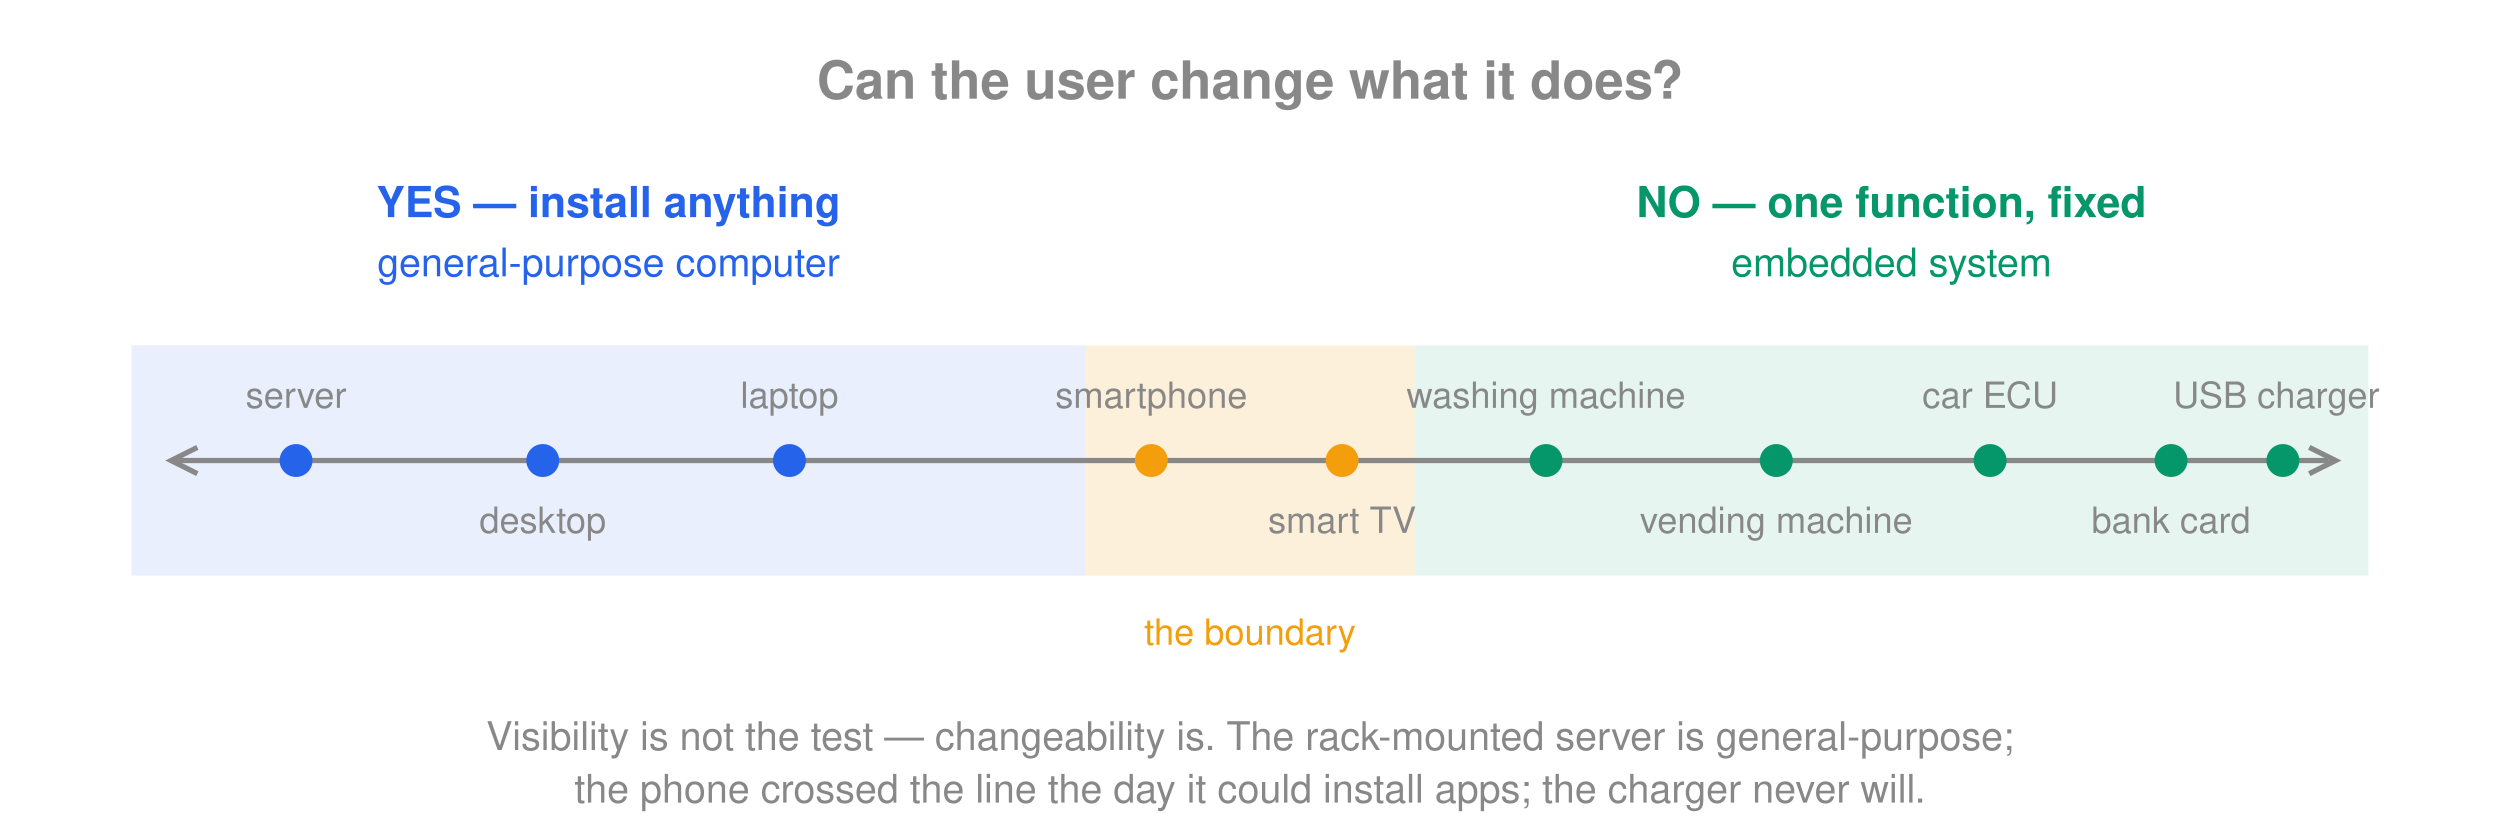
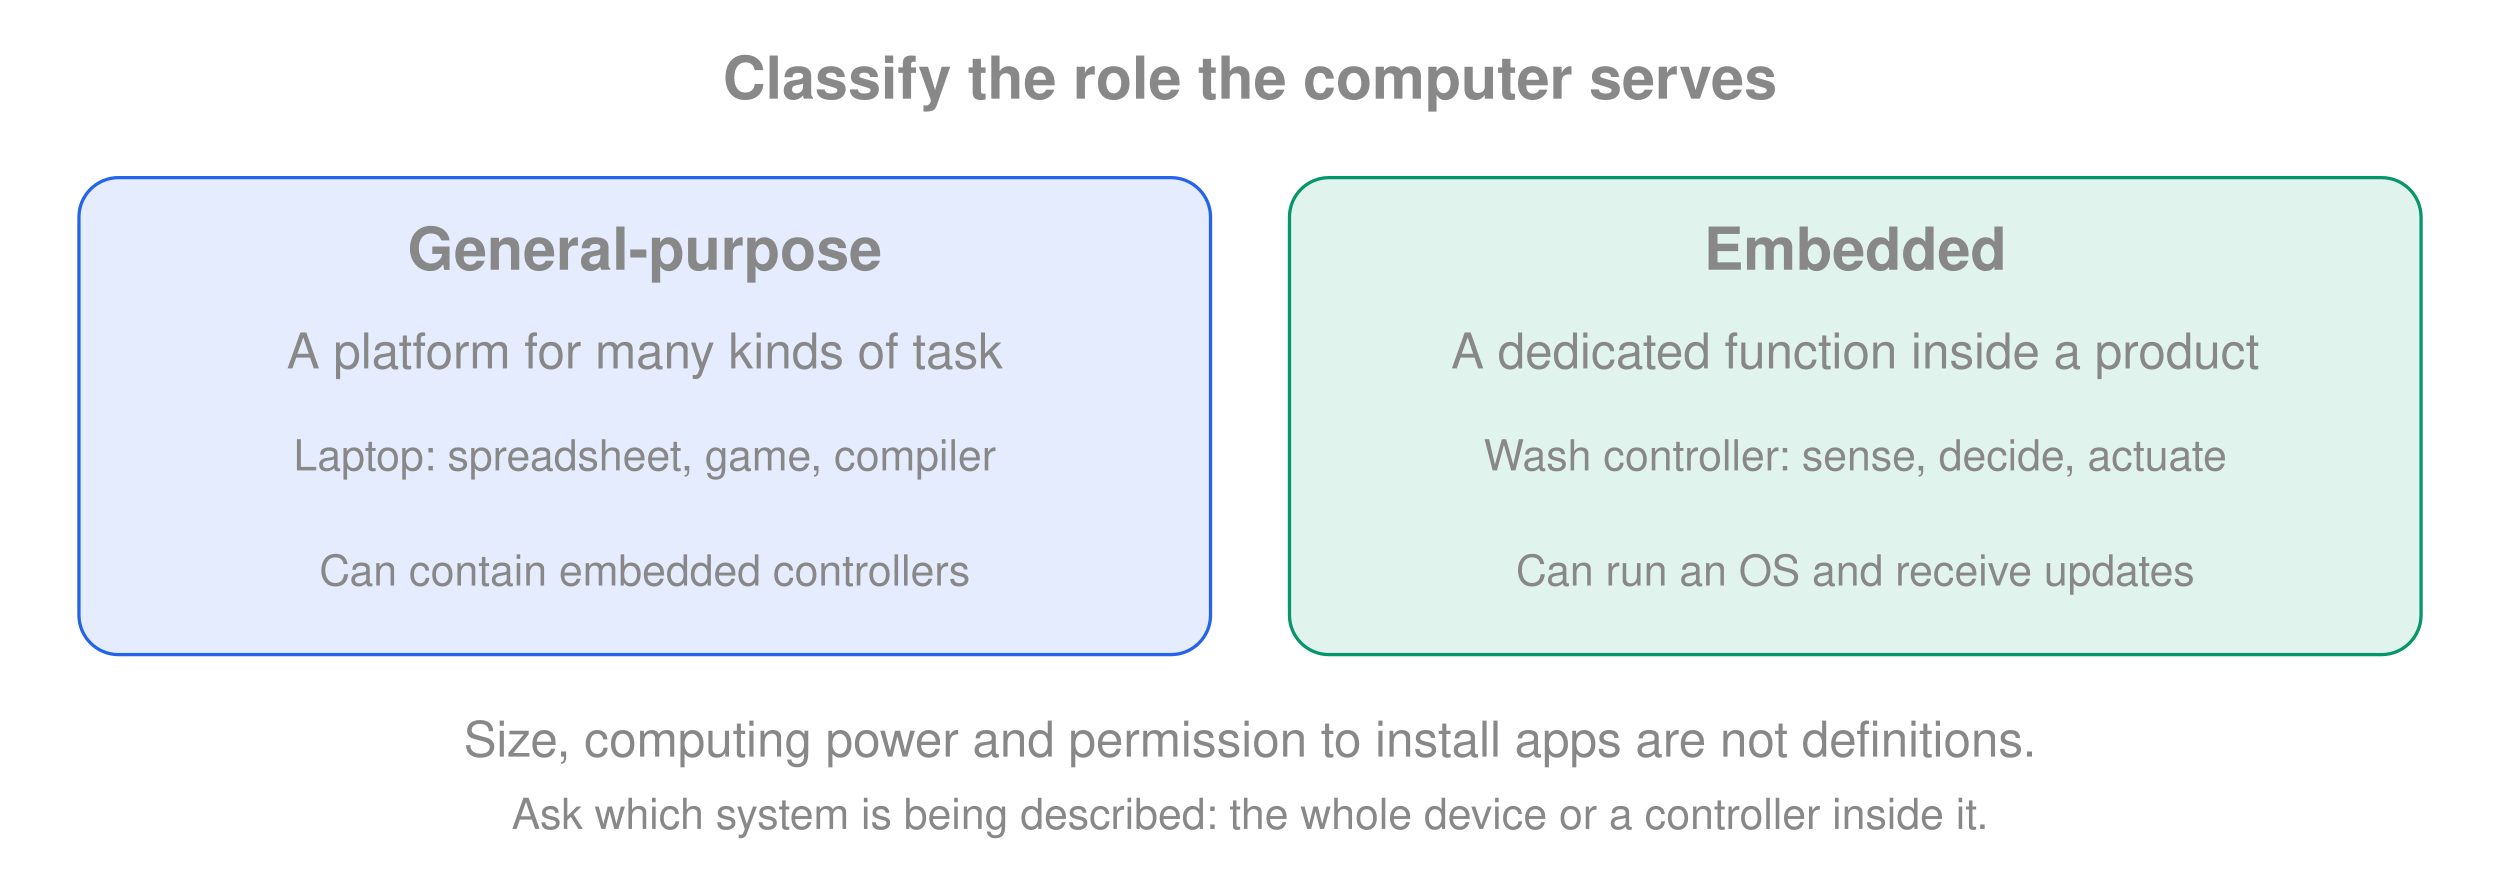
- <svg xmlns="http://www.w3.org/2000/svg" width="100%" viewBox="0 0 760 250" font-family="Helvetica, Arial, sans-serif">
-   <defs>
-     <marker id="arrL" markerUnits="userSpaceOnUse" markerWidth="12" markerHeight="10" refX="2" refY="5" orient="auto">
-       <path d="M10,1 L2,5 L10,9" fill="none" stroke="#888" stroke-width="1.6" />
-     </marker>
-     <marker id="arrR" markerUnits="userSpaceOnUse" markerWidth="12" markerHeight="10" refX="8" refY="5" orient="auto">
-       <path d="M2,1 L10,5 L2,9" fill="none" stroke="#888" stroke-width="1.6" />
-     </marker>
-   </defs>
-   <text x="380" y="30" text-anchor="middle" font-size="16" font-weight="bold" fill="#888">Can the user change what it does?</text>
-   <rect x="40" y="105" width="290" height="70" fill="rgba(37,99,235,0.10)" />
-   <rect x="330" y="105" width="100" height="70" fill="rgba(245,158,11,0.15)" />
-   <rect x="430" y="105" width="290" height="70" fill="rgba(5,150,105,0.10)" />
-   <line x1="52" y1="140" x2="708" y2="140" stroke="#888" stroke-width="1.6" marker-start="url(#arrL)" marker-end="url(#arrR)" />
-   <text x="185" y="66" text-anchor="middle" font-size="13" font-weight="bold" fill="#2563eb">YES — install anything</text>
-   <text x="185" y="84" text-anchor="middle" font-size="12" fill="#2563eb">general-purpose computer</text>
-   <text x="575" y="66" text-anchor="middle" font-size="13" font-weight="bold" fill="#059669">NO — one function, fixed</text>
-   <text x="575" y="84" text-anchor="middle" font-size="12" fill="#059669">embedded system</text>
-   <text x="380" y="196" text-anchor="middle" font-size="11" fill="#f59e0b">the boundary</text>
-   <circle cx="90" cy="140" r="5" fill="#2563eb" />
-   <text x="90" y="124" text-anchor="middle" font-size="11" fill="#888">server</text>
-   <circle cx="165" cy="140" r="5" fill="#2563eb" />
-   <text x="165" y="162" text-anchor="middle" font-size="11" fill="#888">desktop</text>
-   <circle cx="240" cy="140" r="5" fill="#2563eb" />
-   <text x="240" y="124" text-anchor="middle" font-size="11" fill="#888">laptop</text>
-   <circle cx="350" cy="140" r="5" fill="#f59e0b" />
-   <text x="350" y="124" text-anchor="middle" font-size="11" fill="#888">smartphone</text>
-   <circle cx="408" cy="140" r="5" fill="#f59e0b" />
-   <text x="408" y="162" text-anchor="middle" font-size="11" fill="#888">smart TV</text>
-   <circle cx="470" cy="140" r="5" fill="#059669" />
-   <text x="470" y="124" text-anchor="middle" font-size="11" fill="#888">washing machine</text>
-   <circle cx="540" cy="140" r="5" fill="#059669" />
-   <text x="540" y="162" text-anchor="middle" font-size="11" fill="#888">vending machine</text>
-   <circle cx="605" cy="140" r="5" fill="#059669" />
-   <text x="605" y="124" text-anchor="middle" font-size="11" fill="#888">car ECU</text>
-   <circle cx="660" cy="140" r="5" fill="#059669" />
-   <text x="660" y="162" text-anchor="middle" font-size="11" fill="#888">bank card</text>
-   <circle cx="694" cy="140" r="5" fill="#059669" />
-   <text x="692" y="124" text-anchor="middle" font-size="11" fill="#888">USB charger</text>
-   <text x="380" y="228" text-anchor="middle" font-size="12" fill="#888">Visibility is not the test — changeability is. The rack-mounted server is general-purpose;</text>
-   <text x="380" y="244" text-anchor="middle" font-size="12" fill="#888">the phone crossed the line the day it could install apps; the charger never will.</text>
+ <svg xmlns="http://www.w3.org/2000/svg" width="100%" viewBox="0 0 760 270">
+   <style>text{font-family:Helvetica,Arial,sans-serif;fill:#888} .title{font-size:18px;font-weight:bold}.label{font-size:15px}.note{font-size:13px}</style>
+   <text x="380" y="30" text-anchor="middle" class="title">Classify the role the computer serves</text>
+   <rect x="24" y="54" width="344" height="145" rx="12" fill="rgba(37,99,235,0.12)" stroke="#2563eb" />
+   <rect x="392" y="54" width="344" height="145" rx="12" fill="rgba(5,150,105,0.12)" stroke="#059669" />
+   <text x="196" y="82" text-anchor="middle" class="title">General-purpose</text>
+   <text x="196" y="112" text-anchor="middle" class="label">A platform for many kinds of task</text>
+   <text x="196" y="143" text-anchor="middle" class="note">Laptop: spreadsheet, game, compiler</text>
+   <text x="196" y="178" text-anchor="middle" class="note">Can contain embedded controllers</text>
+   <text x="564" y="82" text-anchor="middle" class="title">Embedded</text>
+   <text x="564" y="112" text-anchor="middle" class="label">A dedicated function inside a product</text>
+   <text x="564" y="143" text-anchor="middle" class="note">Wash controller: sense, decide, actuate</text>
+   <text x="564" y="178" text-anchor="middle" class="note">Can run an OS and receive updates</text>
+   <text x="380" y="230" text-anchor="middle" class="label">Size, computing power and permission to install apps are not definitions.</text>
+   <text x="380" y="252" text-anchor="middle" class="note">Ask which system is being described: the whole device or a controller inside it.</text>
</svg>
